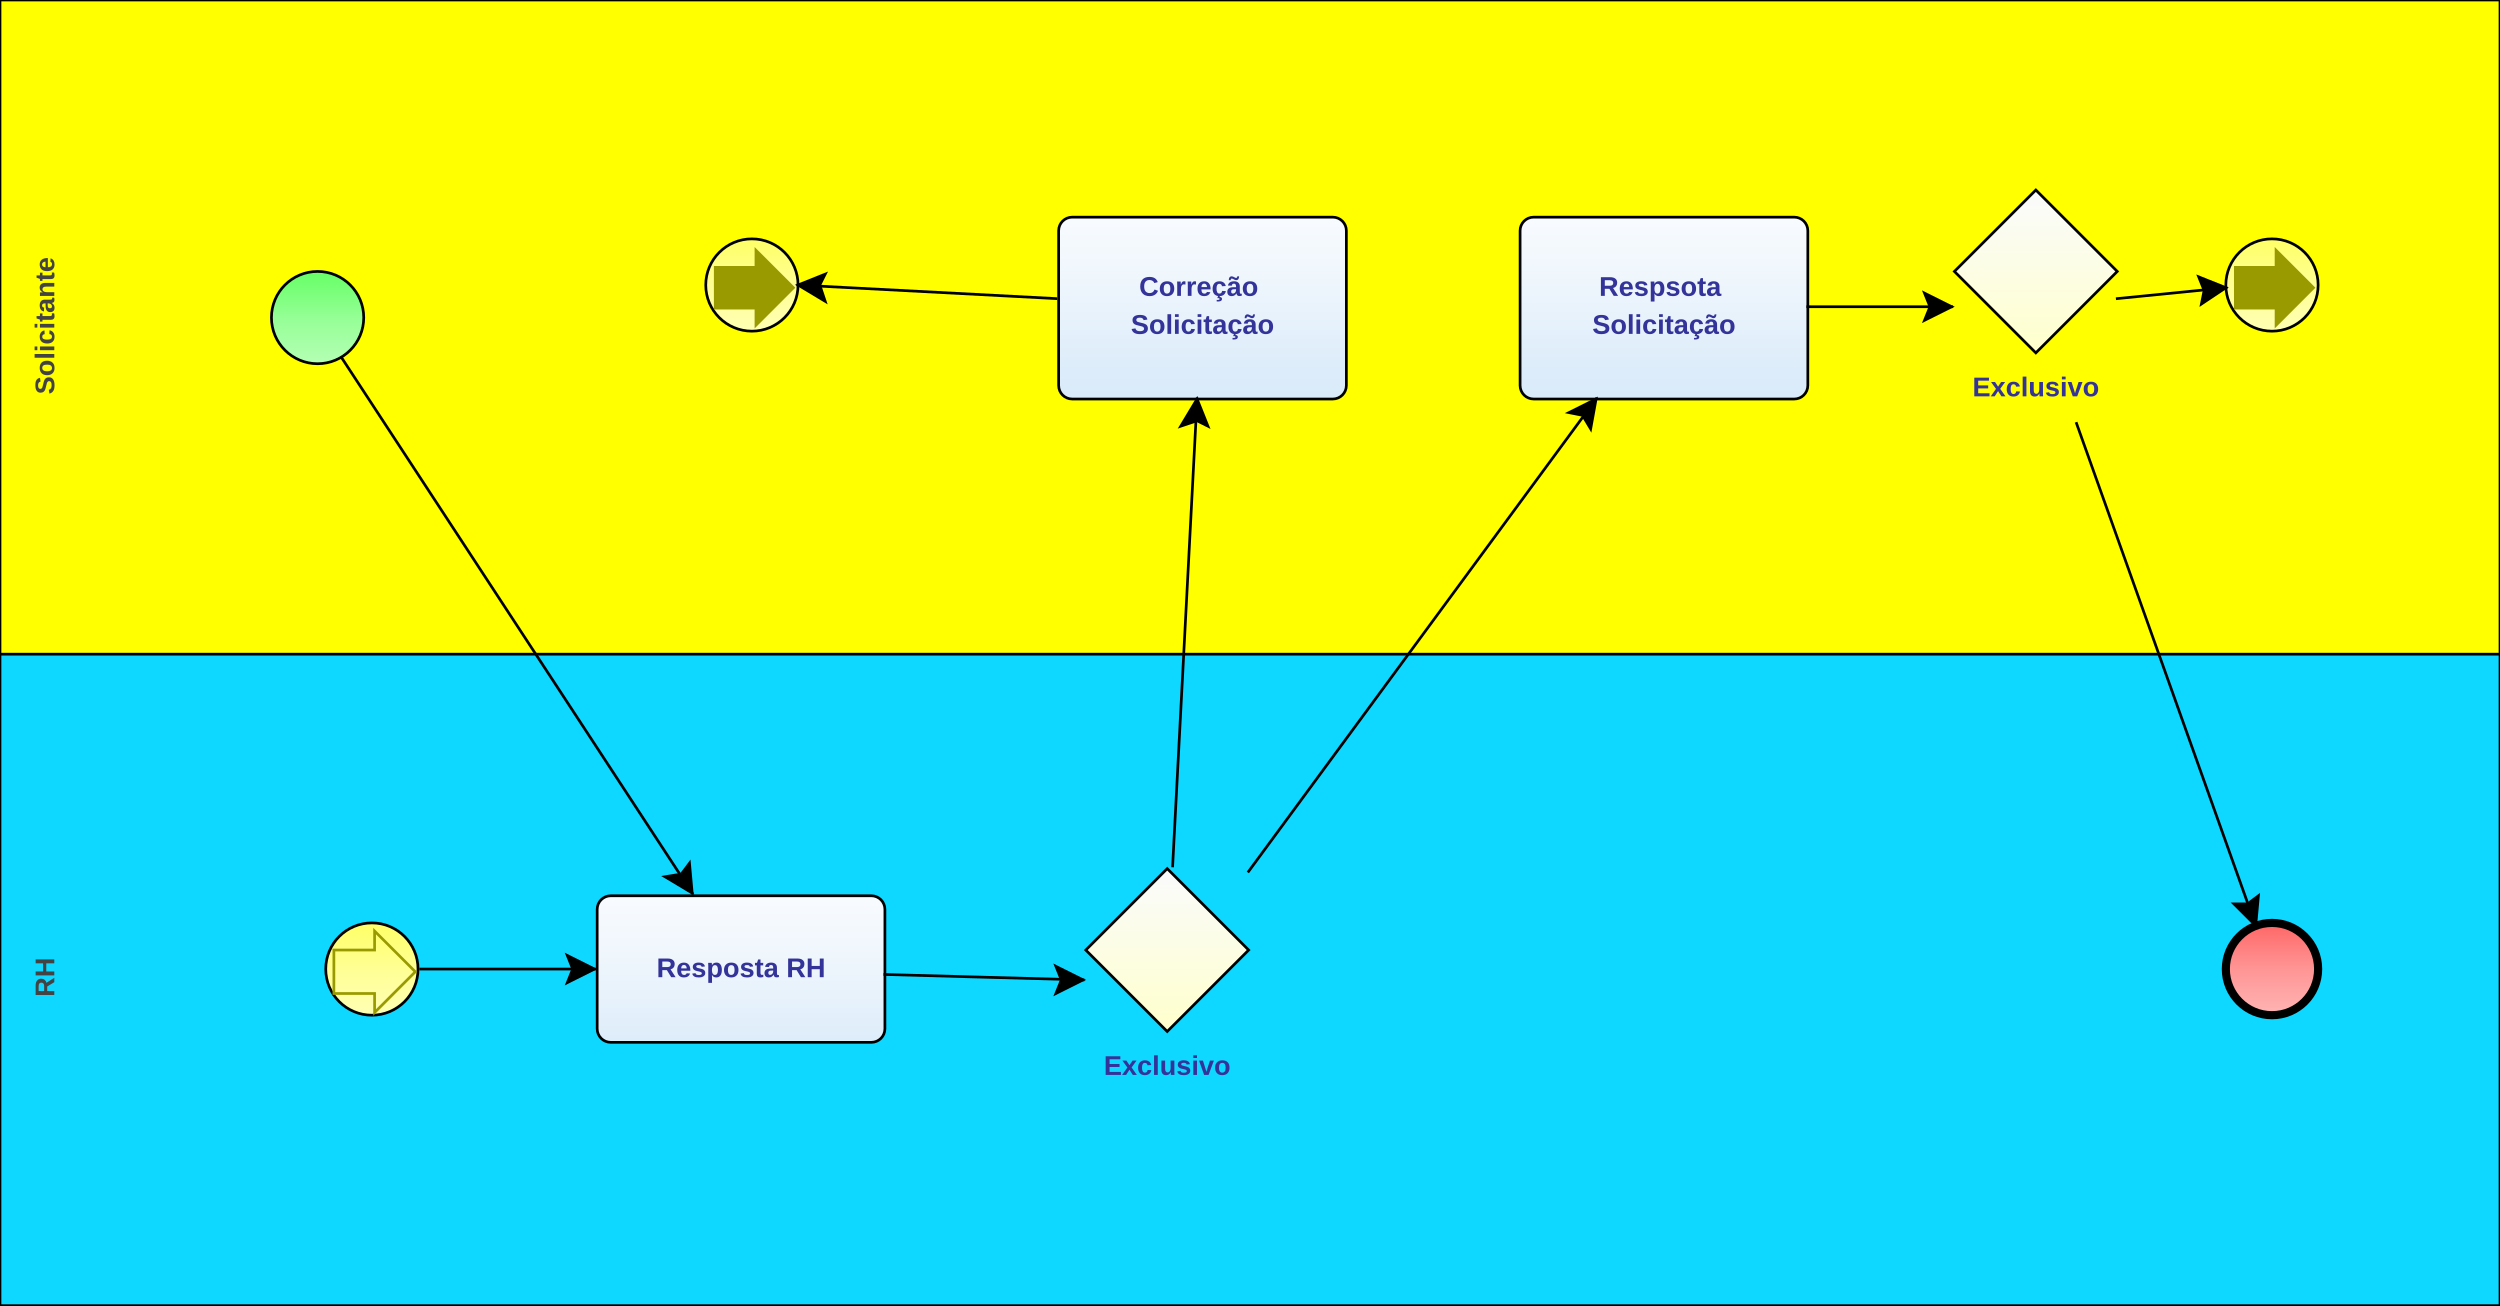
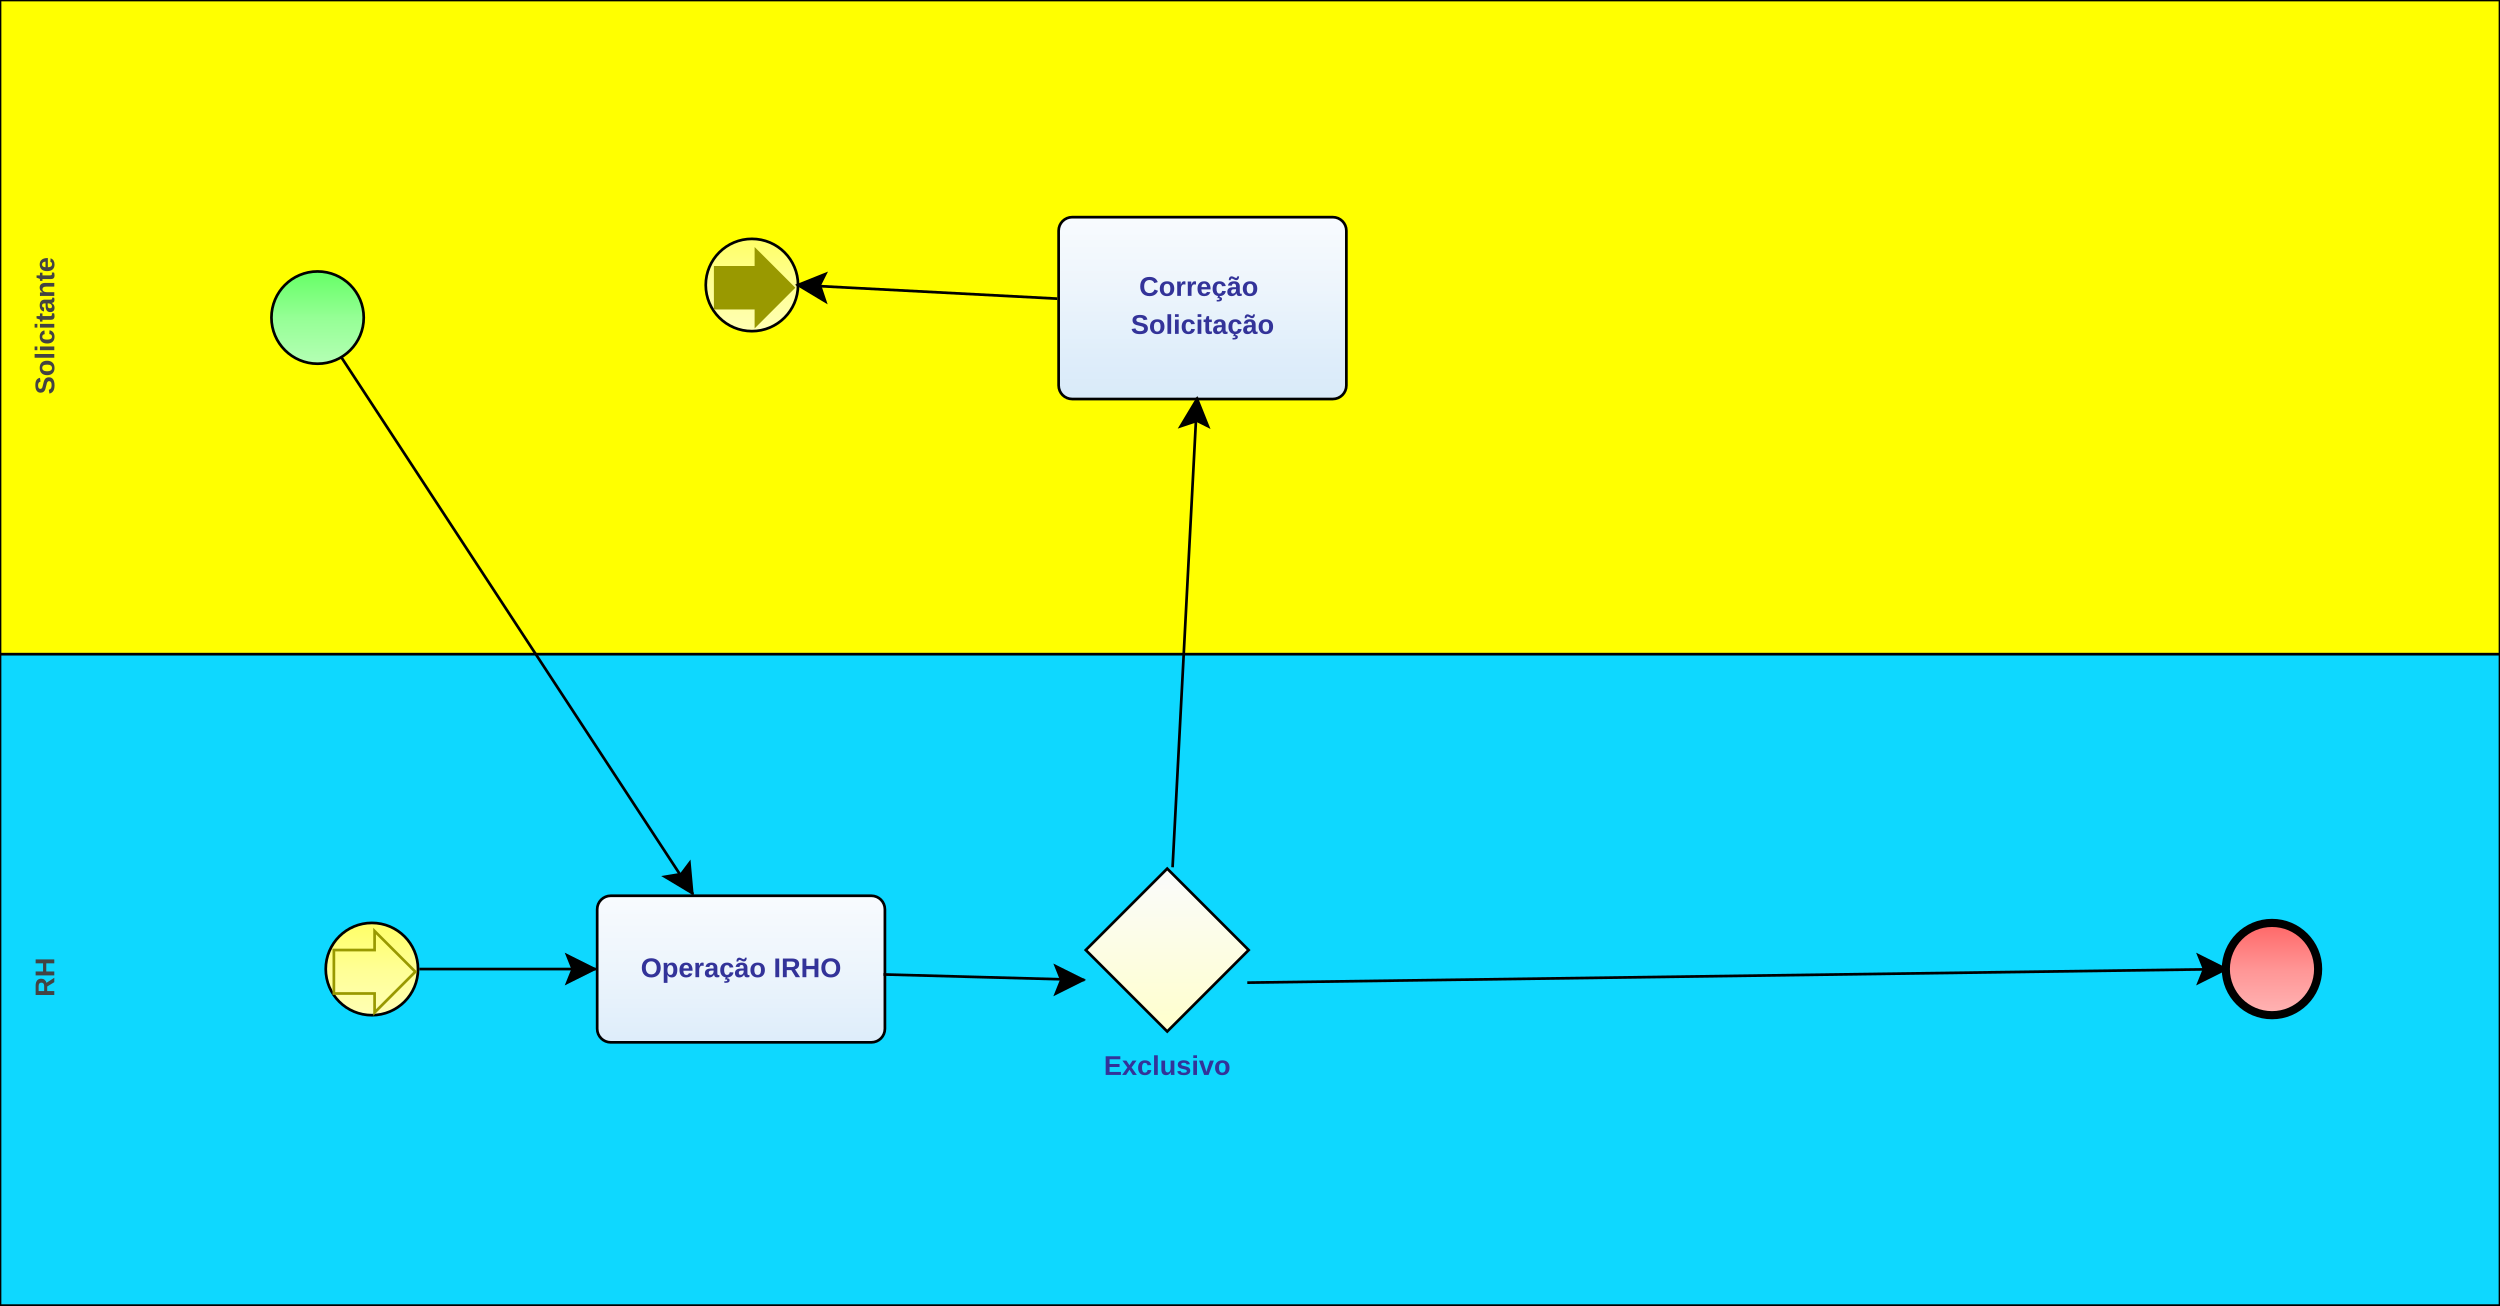
<svg xmlns="http://www.w3.org/2000/svg" xmlns:xlink="http://www.w3.org/1999/xlink" style="stroke-dasharray:none; shape-rendering:auto; font-family:'Arial'; text-rendering:auto; fill-opacity:1; color-interpolation:auto; color-rendering:auto; font-size:12; fill:black; stroke:black; image-rendering:auto; stroke-miterlimit:10; stroke-linecap:square; stroke-linejoin:miter; font-style:normal; stroke-width:1; stroke-dashoffset:0; font-weight:normal; stroke-opacity:1;" contentScriptType="text/ecmascript" preserveAspectRatio="xMidYMid meet" zoomAndPan="magnify" version="1.0" contentStyleType="text/css" xml:xlink="http://www.w3.org/1999/xlink" width="921" height="481">
  <rect x="0" y="240" width="921" height="241" ry="0" rx="0" style="stroke:#000000; fill:#0ED8FF" />
  <g componentSequence="2">
    <text x="-360" y="6" transform="rotate(270)" text-anchor="middle" style="font-weight:bold;font-size:10px;stroke:none; fill:#434343">
      <tspan dy="14" x="-360">RH</tspan>
    </text>
  </g>
  <rect x="0" y="0" width="921" height="241" ry="0" rx="0" style="stroke:#000000; fill:#FFFF00" />
  <g componentSequence="1">
    <text x="-120" y="6" transform="rotate(270)" text-anchor="middle" style="font-weight:bold;font-size:10px;stroke:none; fill:#434343">
      <tspan dy="14" x="-120">Solicitante</tspan>
    </text>
  </g>
  <g sequence="3">
-     <ellipse cx="117" cy="117" rx="17" ry="17" stroke-width="1" style="fill:url(#linearGradient66FF6696FF96B6FFB6_1430470069);" stroke="336633" />
+     <ellipse cx="117" cy="117" rx="17" ry="17" stroke-width="1" style="fill:url(#linearGradient66FF6696FF96B6FFB6_1014029175);" stroke="336633" />
  </g>
  <g sequence="4">
-     <rect x="220" y="330" width="106" height="54" ry="5" rx="5" style="fill:url(#linearGradientF8FBFEEDF5FCDEEDFAD4E7F8E2E5E9_1535433069);" stroke="191970" />
+     <rect x="220" y="330" width="106" height="54" ry="5" rx="5" style="fill:url(#linearGradientF8FBFEEDF5FCDEEDFAD4E7F8E2E5E9_850862729);" stroke="191970" />
  </g>
  <g componentSequence="4">
    <text x="273" y="346" text-anchor="middle" style="font-weight:bold;font-size:10px;stroke:none; fill:#333399">
-       <tspan dy="14" x="273">Resposta RH</tspan>
+       <tspan dy="14" x="273">Operação IRHO</tspan>
    </text>
  </g>
  <g sequence="5">
-     <polygon points=" 400 350 430 320 460 350 430 380 400 350" style="fill:url(#linearGradientFAFBFCFFFFCC_1606112965);" stroke="000000" />
+     <polygon points=" 400 350 430 320 460 350 430 380 400 350" style="fill:url(#linearGradientFAFBFCFFFFCC_914927623);" stroke="000000" />
  </g>
  <g componentSequence="5">
    <text x="430" y="382" text-anchor="middle" style="font-weight:bold;font-size:10px;stroke:none; fill:#333399">
      <tspan dy="14" x="430">Exclusivo</tspan>
    </text>
  </g>
  <g sequence="6">
-     <rect x="390" y="80" width="106" height="67" ry="5" rx="5" style="fill:url(#linearGradientF8FBFEEDF5FCDEEDFAD4E7F8E2E5E9_448385878);" stroke="191970" />
+     <rect x="390" y="80" width="106" height="67" ry="5" rx="5" style="fill:url(#linearGradientF8FBFEEDF5FCDEEDFAD4E7F8E2E5E9_1938434226);" stroke="191970" />
  </g>
  <g componentSequence="6">
    <text x="443" y="95" text-anchor="middle" style="font-weight:bold;font-size:10px;stroke:none; fill:#333399">
      <tspan dy="14" x="443">Correção</tspan>
      <tspan dy="14" x="443">Solicitação</tspan>
    </text>
  </g>
  <g sequence="7">
-     <ellipse cx="837" cy="357" rx="17" ry="17" stroke-width="3" style="fill:url(#linearGradientFF6666FF9696FFB6B6_1457253153);" stroke="993333" />
-   </g>
-   <g sequence="11">
-     <rect x="560" y="80" width="106" height="67" ry="5" rx="5" style="fill:url(#linearGradientF8FBFEEDF5FCDEEDFAD4E7F8E2E5E9_736694054);" stroke="191970" />
-   </g>
-   <g componentSequence="11">
-     <text x="613" y="95" text-anchor="middle" style="font-weight:bold;font-size:10px;stroke:none; fill:#333399">
-       <tspan dy="14" x="613">Respsota</tspan>
-       <tspan dy="14" x="613">Solicitação</tspan>
-     </text>
-   </g>
-   <g sequence="13">
-     <polygon points=" 720 100 750 70 780 100 750 130 720 100" style="fill:url(#linearGradientFAFBFCFFFFCC_778136032);" stroke="000000" />
-   </g>
-   <g componentSequence="13">
-     <text x="750" y="132" text-anchor="middle" style="font-weight:bold;font-size:10px;stroke:none; fill:#333399">
-       <tspan dy="14" x="750">Exclusivo</tspan>
-     </text>
-   </g>
-   <g sequence="15">
-     <ellipse cx="837" cy="105" rx="17" ry="17" stroke-width="1" style="fill:url(#linearGradientFFFF66FFFF96FFFFB6_2056662041);" stroke="999900" />
-   </g>
-   <g sequence="15">
-     <polygon points=" 823 98 838 98 838 91 853 106 838 121 838 114 823 114" style="stroke:none; fill:#999900" />
+     <ellipse cx="837" cy="357" rx="17" ry="17" stroke-width="3" style="fill:url(#linearGradientFF6666FF9696FFB6B6_1234960087);" stroke="993333" />
  </g>
  <g sequence="17">
-     <ellipse cx="137" cy="357" rx="17" ry="17" stroke-width="1" style="fill:url(#linearGradientFFFF66FFFF96FFFFB6_1931301513);" stroke="999900" />
+     <ellipse cx="137" cy="357" rx="17" ry="17" stroke-width="1" style="fill:url(#linearGradientFFFF66FFFF96FFFFB6_1110654471);" stroke="999900" />
  </g>
  <g sequence="17">
    <polygon points=" 123 350 138 350 138 343 153 358 138 373 138 366 123 366" style="stroke:#999900; fill:none" />
  </g>
  <g sequence="20">
-     <ellipse cx="277" cy="105" rx="17" ry="17" stroke-width="1" style="fill:url(#linearGradientFFFF66FFFF96FFFFB6_275702771);" stroke="999900" />
+     <ellipse cx="277" cy="105" rx="17" ry="17" stroke-width="1" style="fill:url(#linearGradientFFFF66FFFF96FFFFB6_835237582);" stroke="999900" />
  </g>
  <g sequence="20">
    <polygon points=" 263 98 278 98 278 91 293 106 278 121 278 114 263 114" style="stroke:none; fill:#999900" />
  </g>
  <g componentSequence="8">
    <text x="202" y="232" style="font-size:10px;font-weight:none;stroke:none; fill:#333399" text-anchor="left" />
  </g>
  <g componentSequence="9">
    <text x="373" y="360" style="font-size:10px;font-weight:none;stroke:none; fill:#333399" text-anchor="left" />
  </g>
  <g componentSequence="10">
    <text x="447" y="233" style="font-size:10px;font-weight:none;stroke:none; fill:#333399" text-anchor="left" />
  </g>
  <g componentSequence="12">
-     <text x="534" y="234" style="font-size:10px;font-weight:none;stroke:none; fill:#333399" text-anchor="left" />
-   </g>
-   <g componentSequence="14">
-     <text x="703" y="113" style="font-size:10px;font-weight:none;stroke:none; fill:#333399" text-anchor="left" />
-   </g>
-   <g componentSequence="16">
-     <text x="810" y="109" style="font-size:10px;font-weight:none;stroke:none; fill:#333399" text-anchor="left" />
+     <text x="650" y="360" style="font-size:10px;font-weight:none;stroke:none; fill:#333399" text-anchor="left" />
  </g>
  <g componentSequence="18">
    <text x="197" y="357" style="font-size:10px;font-weight:none;stroke:none; fill:#333399" text-anchor="left" />
-   </g>
-   <g componentSequence="19">
-     <text x="808" y="248" style="font-size:10px;font-weight:none;stroke:none; fill:#333399" text-anchor="left" />
  </g>
  <g componentSequence="21">
    <text x="352" y="108" style="font-size:10px;font-weight:none;stroke:none; fill:#333399" text-anchor="left" />
  </g>
  <path style="fill:none; stroke:#000000;stroke-width:1" d="M126.0 132.0 L255.0 329.0" />
  <polygon style="fill:#000000; stroke:#000000;" points=" 254 318 255 329 245 323 251 322" />
  <path style="fill:none; stroke:#000000;stroke-width:1" d="M326.0 359.0 L399.0 361.0" />
  <polygon style="fill:#000000; stroke:#000000;" points=" 389 356 399 361 389 366 391 361" />
  <path style="fill:none; stroke:#000000;stroke-width:1" d="M155.0 357.0 L219.0 357.0" />
  <polygon style="fill:#000000; stroke:#000000;" points=" 209 352 219 357 209 362 211 357" />
  <path style="fill:none; stroke:#000000;stroke-width:1" d="M432.0 319.0 L441.0 147.0" />
  <polygon style="fill:#000000; stroke:#000000;" points=" 435 157 441 147 445 157 441 155" />
-   <path style="fill:none; stroke:#000000;stroke-width:1" d="M460.0 321.0 L588.0 147.0" />
-   <polygon style="fill:#000000; stroke:#000000;" points=" 578 152 588 147 586 158 583 153" />
+   <path style="fill:none; stroke:#000000;stroke-width:1" d="M460.0 362.0 L820.0 357.0" />
+   <polygon style="fill:#000000; stroke:#000000;" points=" 810 352 820 357 810 362 812 357" />
  <path style="fill:none; stroke:#000000;stroke-width:1" d="M389.0 110.0 L294.0 105.0" />
  <polygon style="fill:#000000; stroke:#000000;" points=" 304 111 294 105 304 101 302 105" />
-   <path style="fill:none; stroke:#000000;stroke-width:1" d="M765.0 156.0 L831.0 341.0" />
-   <polygon style="fill:#000000; stroke:#000000;" points=" 832 330 831 341 823 333 828 333" />
-   <path style="fill:none; stroke:#000000;stroke-width:1" d="M666.0 113.0 L719.0 113.0" />
-   <polygon style="fill:#000000; stroke:#000000;" points=" 709 108 719 113 709 118 711 113" />
-   <path style="fill:none; stroke:#000000;stroke-width:1" d="M780.0 110.0 L820.0 106.0" />
-   <polygon style="fill:#000000; stroke:#000000;" points=" 810 102 820 106 811 112 812 107" />
  <defs>
-     <linearGradient xlink:href="#linearGradient66FF6696FF96B6FFB6" id="linearGradient66FF6696FF96B6FFB6_1430470069" x1="0" y1="100.0" x2="0" y2="135.0" gradientUnits="userSpaceOnUse" xlink:type="simple" xlink:actuate="onLoad" xlink:show="other" />
+     <linearGradient xlink:href="#linearGradient66FF6696FF96B6FFB6" id="linearGradient66FF6696FF96B6FFB6_1014029175" x1="0" y1="100.0" x2="0" y2="135.0" gradientUnits="userSpaceOnUse" xlink:type="simple" xlink:actuate="onLoad" xlink:show="other" />
    <linearGradient id="linearGradient66FF6696FF96B6FFB6">
      <stop style="stop-color:#66FF66;stop-opacity:1;" offset="0.0" id="stop66FF66" />
      <stop style="stop-color:#96FF96;stop-opacity:1;" offset="0.5" id="stop96FF96" />
      <stop style="stop-color:#B6FFB6;stop-opacity:1;" offset="1.0" id="stopB6FFB6" />
    </linearGradient>
-     <linearGradient xlink:href="#linearGradientF8FBFEEDF5FCDEEDFAD4E7F8E2E5E9" id="linearGradientF8FBFEEDF5FCDEEDFAD4E7F8E2E5E9_1535433069" x1="0" y1="330.0" x2="0" y2="436.0" gradientUnits="userSpaceOnUse" xlink:type="simple" xlink:actuate="onLoad" xlink:show="other" />
+     <linearGradient xlink:href="#linearGradientF8FBFEEDF5FCDEEDFAD4E7F8E2E5E9" id="linearGradientF8FBFEEDF5FCDEEDFAD4E7F8E2E5E9_850862729" x1="0" y1="330.0" x2="0" y2="436.0" gradientUnits="userSpaceOnUse" xlink:type="simple" xlink:actuate="onLoad" xlink:show="other" />
    <linearGradient id="linearGradientF8FBFEEDF5FCDEEDFAD4E7F8E2E5E9">
      <stop style="stop-color:#F8FBFE;stop-opacity:1;" offset="0.0" id="stopF8FBFE" />
      <stop style="stop-color:#EDF5FC;stop-opacity:1;" offset="0.25" id="stopEDF5FC" />
      <stop style="stop-color:#DEEDFA;stop-opacity:1;" offset="0.5" id="stopDEEDFA" />
      <stop style="stop-color:#D4E7F8;stop-opacity:1;" offset="0.75" id="stopD4E7F8" />
      <stop style="stop-color:#E2E5E9;stop-opacity:1;" offset="1.0" id="stopE2E5E9" />
    </linearGradient>
-     <linearGradient xlink:href="#linearGradientFAFBFCFFFFCC" id="linearGradientFAFBFCFFFFCC_1606112965" x1="0" y1="320.0" x2="0" y2="380.0" gradientUnits="userSpaceOnUse" xlink:type="simple" xlink:actuate="onLoad" xlink:show="other" />
+     <linearGradient xlink:href="#linearGradientFAFBFCFFFFCC" id="linearGradientFAFBFCFFFFCC_914927623" x1="0" y1="320.0" x2="0" y2="380.0" gradientUnits="userSpaceOnUse" xlink:type="simple" xlink:actuate="onLoad" xlink:show="other" />
    <linearGradient id="linearGradientFAFBFCFFFFCC">
      <stop style="stop-color:#FAFBFC;stop-opacity:1;" offset="0.0" id="stopFAFBFC" />
      <stop style="stop-color:#FFFFCC;stop-opacity:1;" offset="1.0" id="stopFFFFCC" />
    </linearGradient>
-     <linearGradient xlink:href="#linearGradientF8FBFEEDF5FCDEEDFAD4E7F8E2E5E9" id="linearGradientF8FBFEEDF5FCDEEDFAD4E7F8E2E5E9_448385878" x1="0" y1="80.0" x2="0" y2="186.0" gradientUnits="userSpaceOnUse" xlink:type="simple" xlink:actuate="onLoad" xlink:show="other" />
-     <linearGradient xlink:href="#linearGradientFF6666FF9696FFB6B6" id="linearGradientFF6666FF9696FFB6B6_1457253153" x1="0" y1="340.0" x2="0" y2="375.0" gradientUnits="userSpaceOnUse" xlink:type="simple" xlink:actuate="onLoad" xlink:show="other" />
+     <linearGradient xlink:href="#linearGradientF8FBFEEDF5FCDEEDFAD4E7F8E2E5E9" id="linearGradientF8FBFEEDF5FCDEEDFAD4E7F8E2E5E9_1938434226" x1="0" y1="80.0" x2="0" y2="186.0" gradientUnits="userSpaceOnUse" xlink:type="simple" xlink:actuate="onLoad" xlink:show="other" />
+     <linearGradient xlink:href="#linearGradientFF6666FF9696FFB6B6" id="linearGradientFF6666FF9696FFB6B6_1234960087" x1="0" y1="340.0" x2="0" y2="375.0" gradientUnits="userSpaceOnUse" xlink:type="simple" xlink:actuate="onLoad" xlink:show="other" />
    <linearGradient id="linearGradientFF6666FF9696FFB6B6">
      <stop style="stop-color:#FF6666;stop-opacity:1;" offset="0.0" id="stopFF6666" />
      <stop style="stop-color:#FF9696;stop-opacity:1;" offset="0.5" id="stopFF9696" />
      <stop style="stop-color:#FFB6B6;stop-opacity:1;" offset="1.0" id="stopFFB6B6" />
    </linearGradient>
-     <linearGradient xlink:href="#linearGradientF8FBFEEDF5FCDEEDFAD4E7F8E2E5E9" id="linearGradientF8FBFEEDF5FCDEEDFAD4E7F8E2E5E9_736694054" x1="0" y1="80.0" x2="0" y2="186.0" gradientUnits="userSpaceOnUse" xlink:type="simple" xlink:actuate="onLoad" xlink:show="other" />
-     <linearGradient xlink:href="#linearGradientFAFBFCFFFFCC" id="linearGradientFAFBFCFFFFCC_778136032" x1="0" y1="70.0" x2="0" y2="130.0" gradientUnits="userSpaceOnUse" xlink:type="simple" xlink:actuate="onLoad" xlink:show="other" />
-     <linearGradient xlink:href="#linearGradientFFFF66FFFF96FFFFB6" id="linearGradientFFFF66FFFF96FFFFB6_2056662041" x1="0" y1="88.0" x2="0" y2="123.0" gradientUnits="userSpaceOnUse" xlink:type="simple" xlink:actuate="onLoad" xlink:show="other" />
+     <linearGradient xlink:href="#linearGradientFFFF66FFFF96FFFFB6" id="linearGradientFFFF66FFFF96FFFFB6_1110654471" x1="0" y1="340.0" x2="0" y2="375.0" gradientUnits="userSpaceOnUse" xlink:type="simple" xlink:actuate="onLoad" xlink:show="other" />
    <linearGradient id="linearGradientFFFF66FFFF96FFFFB6">
      <stop style="stop-color:#FFFF66;stop-opacity:1;" offset="0.0" id="stopFFFF66" />
      <stop style="stop-color:#FFFF96;stop-opacity:1;" offset="0.5" id="stopFFFF96" />
      <stop style="stop-color:#FFFFB6;stop-opacity:1;" offset="1.0" id="stopFFFFB6" />
    </linearGradient>
-     <linearGradient xlink:href="#linearGradientFFFF66FFFF96FFFFB6" id="linearGradientFFFF66FFFF96FFFFB6_1931301513" x1="0" y1="340.0" x2="0" y2="375.0" gradientUnits="userSpaceOnUse" xlink:type="simple" xlink:actuate="onLoad" xlink:show="other" />
-     <linearGradient xlink:href="#linearGradientFFFF66FFFF96FFFFB6" id="linearGradientFFFF66FFFF96FFFFB6_275702771" x1="0" y1="88.0" x2="0" y2="123.0" gradientUnits="userSpaceOnUse" xlink:type="simple" xlink:actuate="onLoad" xlink:show="other" />
+     <linearGradient xlink:href="#linearGradientFFFF66FFFF96FFFFB6" id="linearGradientFFFF66FFFF96FFFFB6_835237582" x1="0" y1="88.0" x2="0" y2="123.0" gradientUnits="userSpaceOnUse" xlink:type="simple" xlink:actuate="onLoad" xlink:show="other" />
  </defs>
</svg>
